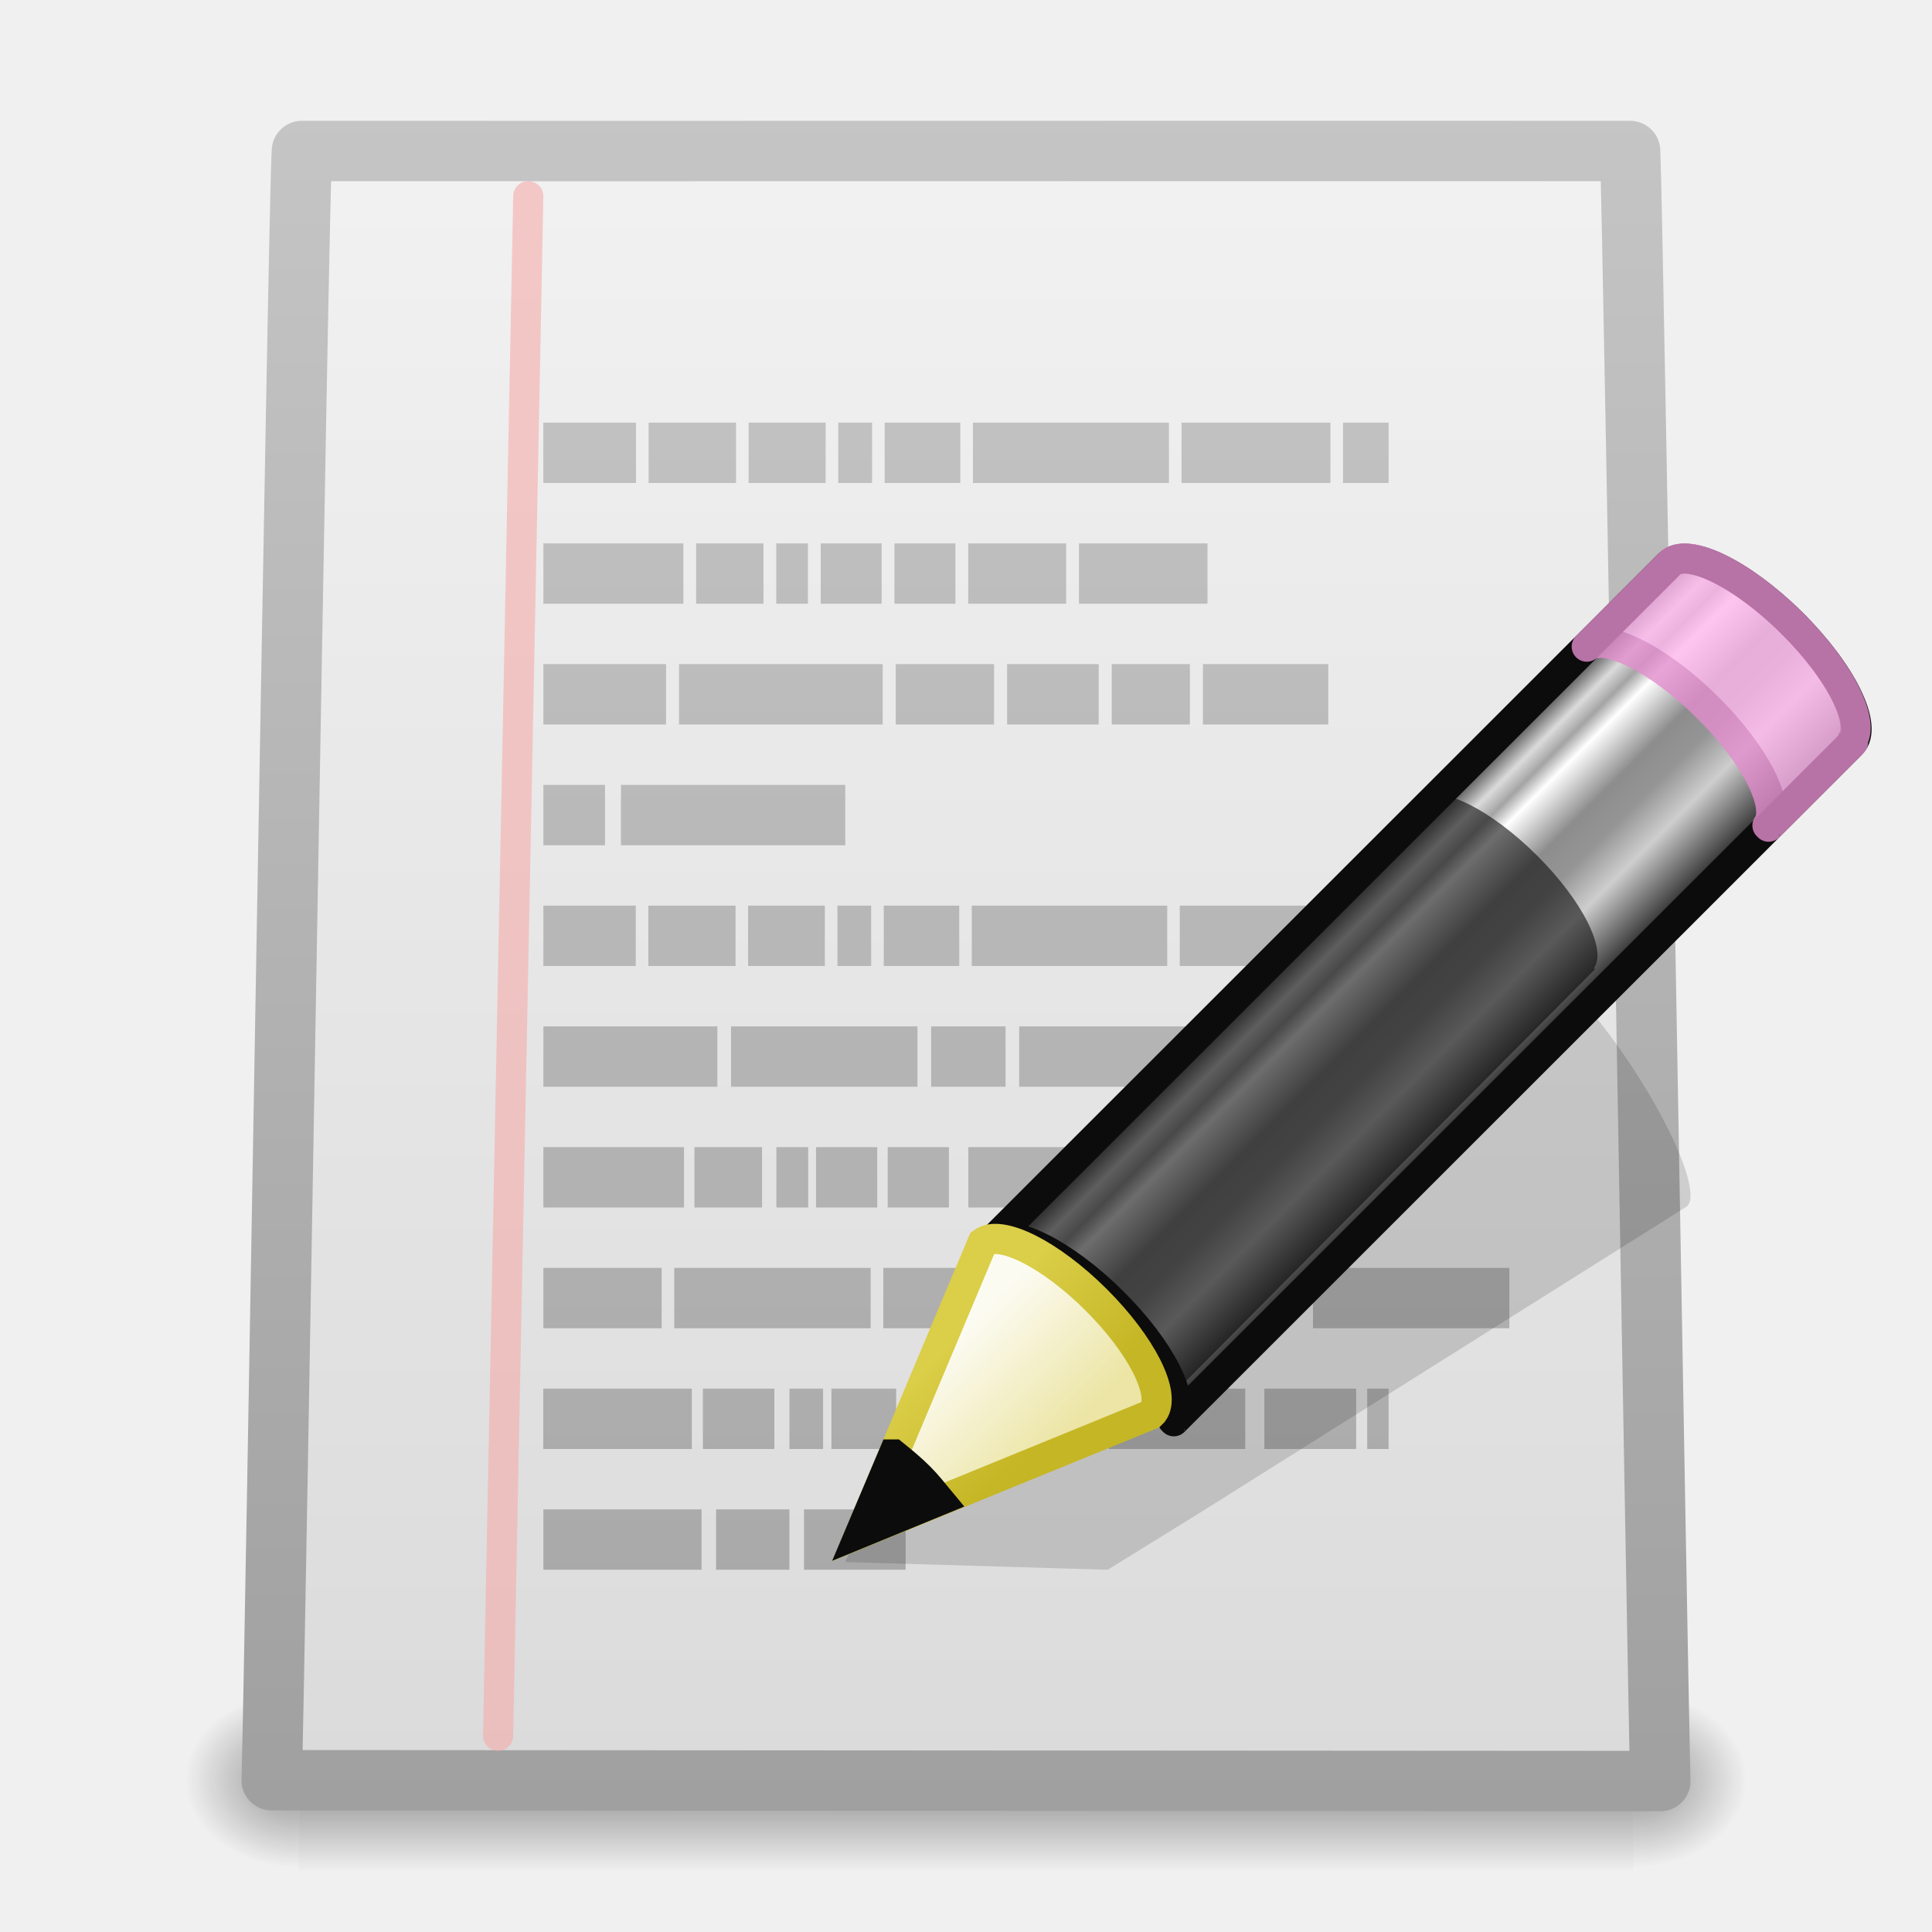
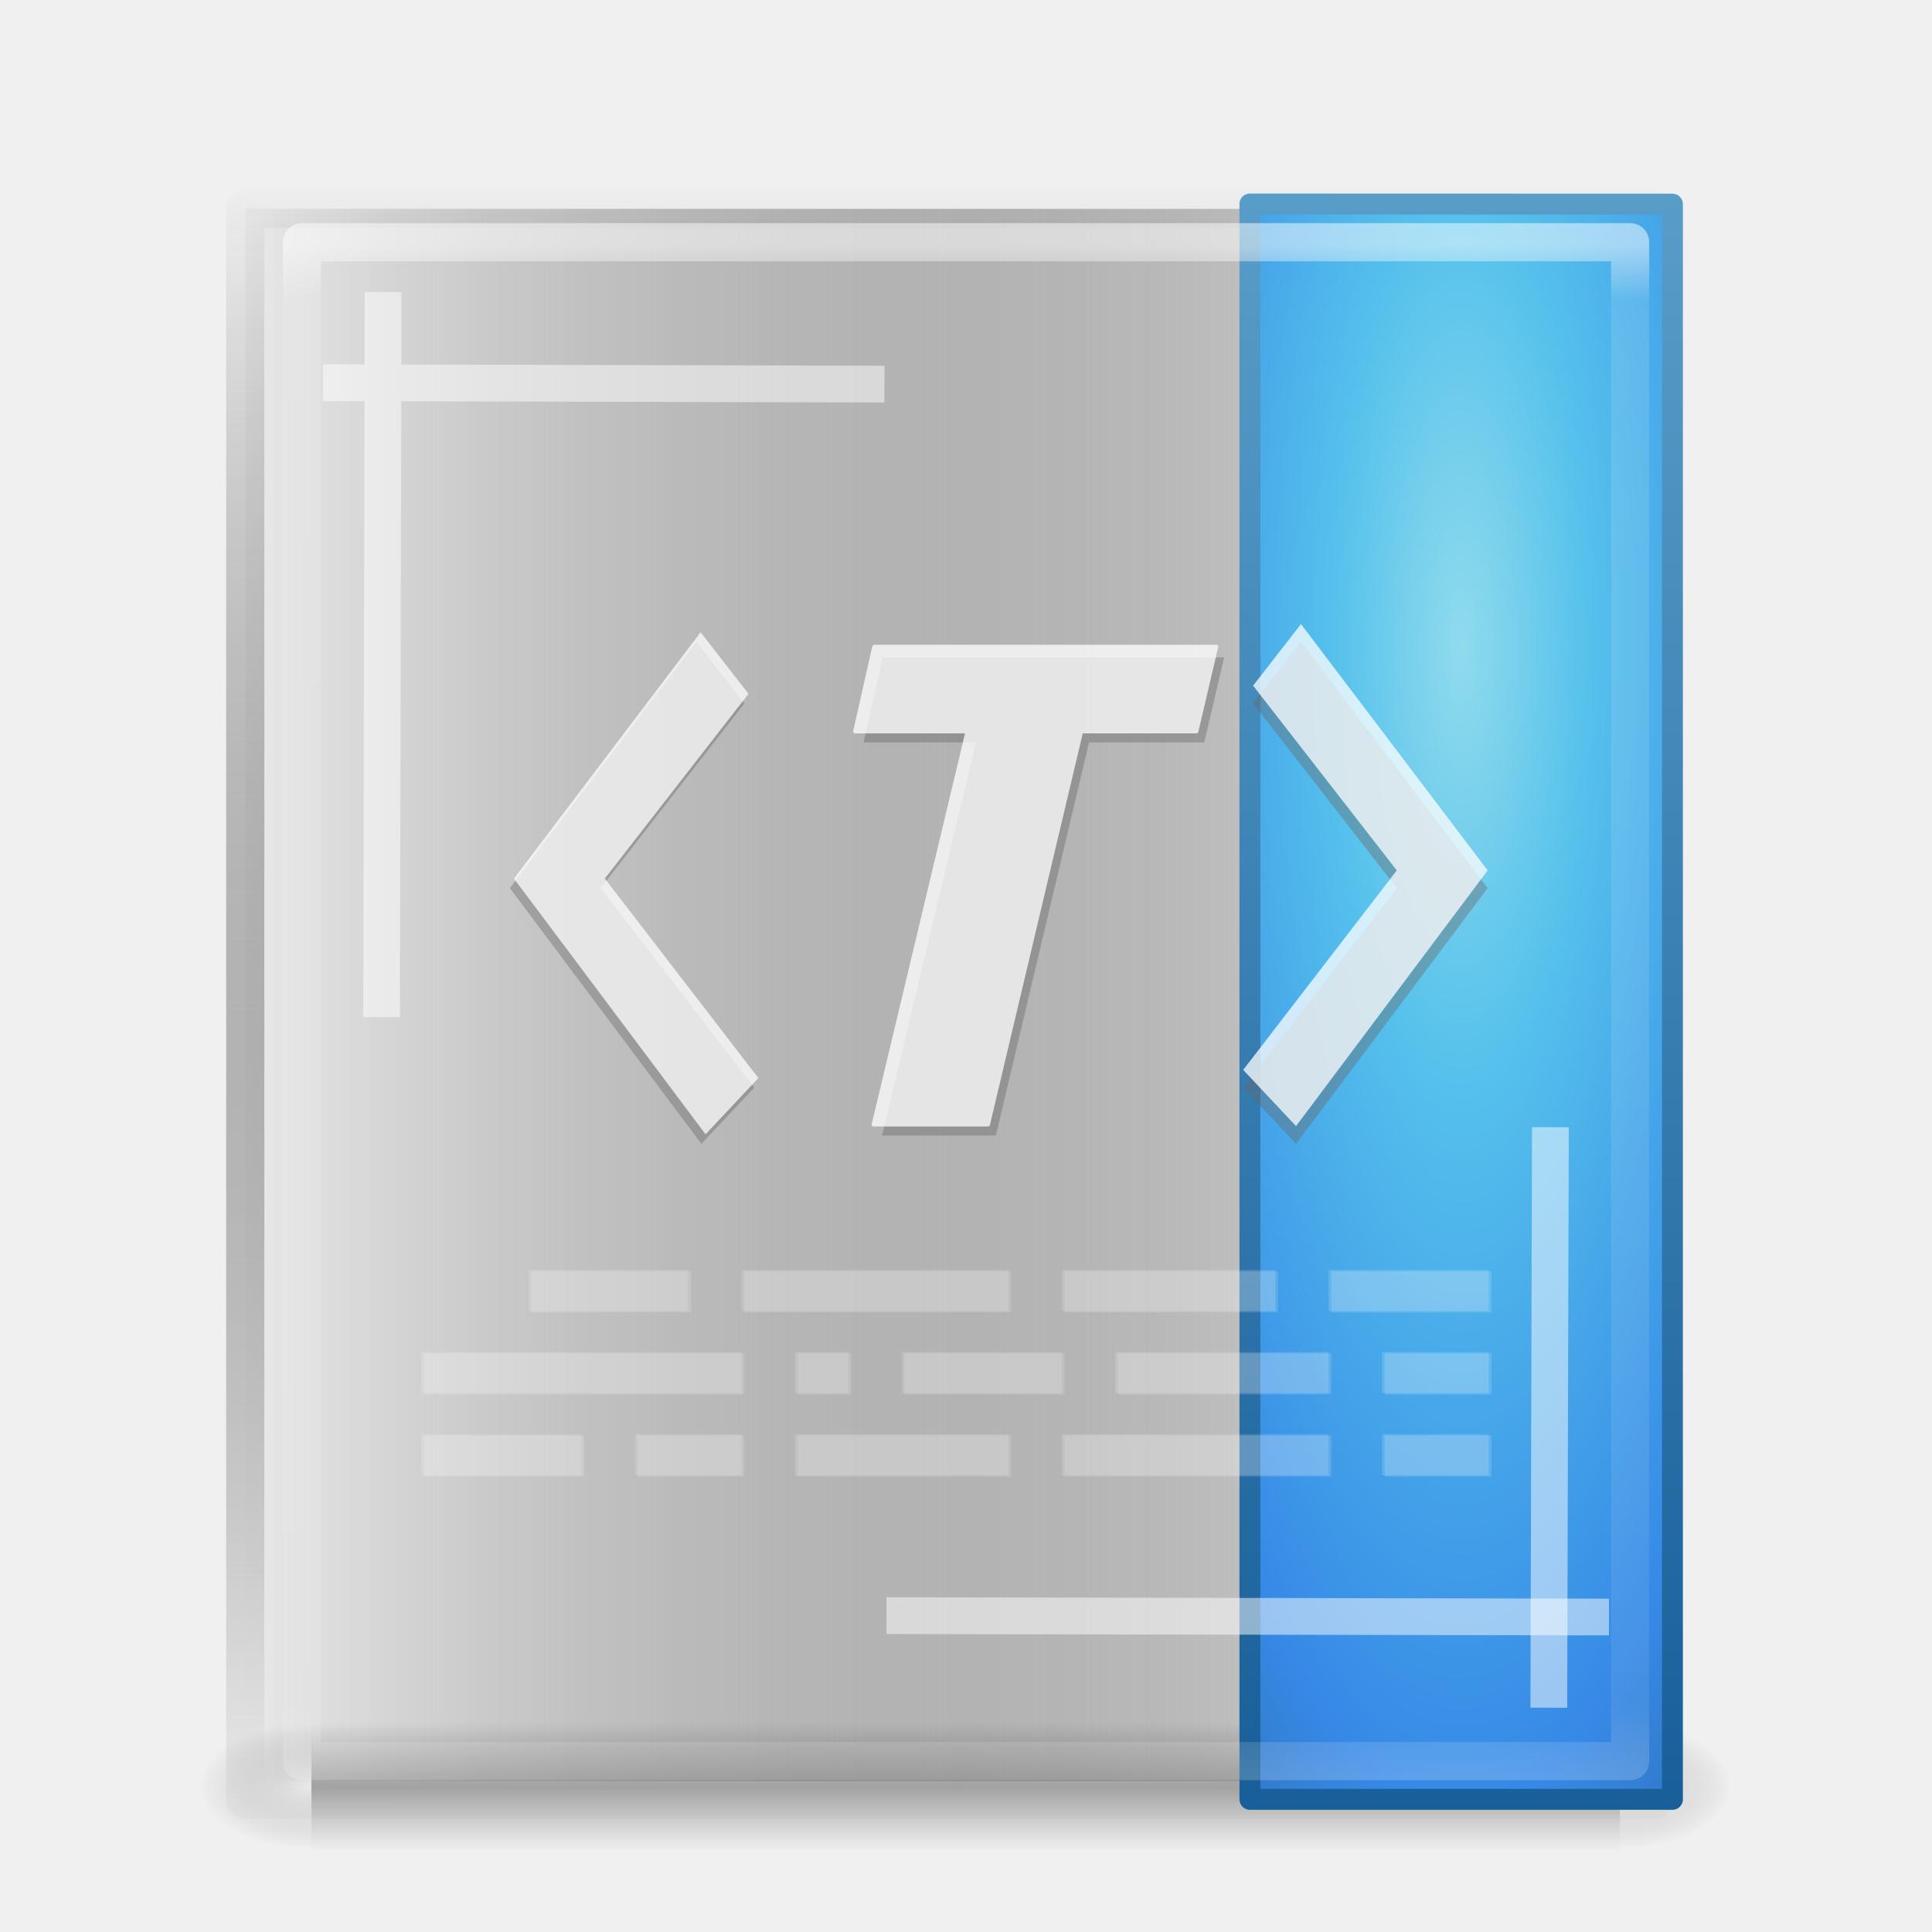
- <svg xmlns="http://www.w3.org/2000/svg" xmlns:xlink="http://www.w3.org/1999/xlink" version="1.1" width="32" height="32" id="svg2973">
-   <defs id="defs2975">
-     <linearGradient x1="9" y1="29.057" x2="9" y2="26.03" id="linearGradient5778" xlink:href="#linearGradient3290-678-5" gradientUnits="userSpaceOnUse" gradientTransform="matrix(0.421231,-0.4240955,0.5675487,0.5657917,-2.603548,11.12069)" />
-     <linearGradient id="linearGradient3290-678-5">
-       <stop id="stop2607-6" style="stop-color:#ece5a5;stop-opacity:1" offset="0" />
-       <stop id="stop2609-6" style="stop-color:#fcfbf2;stop-opacity:1" offset="1" />
+ <svg xmlns="http://www.w3.org/2000/svg" xmlns:ns1="http://www.openswatchbook.org/uri/2009/osb" xmlns:xlink="http://www.w3.org/1999/xlink" version="1.1" width="48" height="48" id="svg4247">
+   <defs id="defs4249">
+     <linearGradient id="linearGradient4071" ns1:paint="solid">
+       <stop style="stop-color:#ffffff;stop-opacity:1;" offset="0" id="stop4073" />
    </linearGradient>
-     <linearGradient x1="5.518" y1="37.372" x2="9.522" y2="41.392" id="linearGradient5780" xlink:href="#linearGradient3191-577-0" gradientUnits="userSpaceOnUse" gradientTransform="matrix(0.3699681,0.01599857,0.01594875,0.3702098,12.71894,8.721855)" />
-     <linearGradient id="linearGradient3191-577-0">
-       <stop id="stop2613-0" style="stop-color:#dbce48;stop-opacity:1" offset="0" />
-       <stop id="stop2615-4" style="stop-color:#c5b625;stop-opacity:1" offset="1" />
+     <linearGradient id="linearGradient3910">
+       <stop style="stop-color:#ffffff;stop-opacity:1;" offset="0" id="stop3912" />
+       <stop style="stop-color:#ffffff;stop-opacity:0;" offset="1" id="stop3914" />
    </linearGradient>
-     <linearGradient x1="23.576" y1="25.357" x2="23.576" y2="31.211" id="linearGradient5803" xlink:href="#linearGradient3155-40-5" gradientUnits="userSpaceOnUse" gradientTransform="matrix(0.4601908,-0.4600205,0.514829,0.50958,-1.756781,12.77313)" spreadMethod="pad" />
-     <linearGradient id="linearGradient3155-40-5">
-       <stop id="stop2541-0" style="stop-color:#181818;stop-opacity:1" offset="0" />
-       <stop id="stop2543-6" style="stop-color:#dbdbdb;stop-opacity:1" offset="0.135" />
-       <stop id="stop2545-4" style="stop-color:#a4a4a4;stop-opacity:1" offset="0.202" />
-       <stop id="stop2547-6" style="stop-color:#ffffff;stop-opacity:1" offset="0.27" />
-       <stop id="stop2549-2" style="stop-color:#8d8d8d;stop-opacity:1" offset="0.447" />
-       <stop id="stop2551-5" style="stop-color:#959595;stop-opacity:1" offset="0.571" />
-       <stop id="stop2553-8" style="stop-color:#cecece;stop-opacity:1" offset="0.72" />
-       <stop id="stop2555-6" style="stop-color:#181818;stop-opacity:1" offset="1" />
+     <radialGradient cx="21.172" cy="25.536" r="16" fx="21.172" fy="25.536" id="radialGradient3338" xlink:href="#linearGradient3827" gradientUnits="userSpaceOnUse" gradientTransform="matrix(1.156355,1.7750479e-8,-2.3661307e-8,1.541416,-2.982532,-12.70177)" />
+     <linearGradient id="linearGradient3827">
+       <stop id="stop3829" style="stop-color:#ffffff;stop-opacity:1" offset="0" />
+       <stop id="stop3835" style="stop-color:#ffffff;stop-opacity:1" offset="0.823" />
+       <stop id="stop3831" style="stop-color:#ffffff;stop-opacity:0" offset="1" />
    </linearGradient>
-     <linearGradient x1="21.862" y1="38.581" x2="21.862" y2="19.562" id="linearGradient5807" xlink:href="#linearGradient4338-2" gradientUnits="userSpaceOnUse" gradientTransform="matrix(0.6862963,0,0,1.440776,1.150427,-25.86308)" />
-     <linearGradient id="linearGradient4338-2">
-       <stop id="stop4340-6" style="stop-color:#8e8e8e;stop-opacity:1" offset="0" />
-       <stop id="stop4342-7" style="stop-color:#b5b5b5;stop-opacity:1" offset="1" />
+     <linearGradient x1="24" y1="5.564" x2="24" y2="43" id="linearGradient3988" xlink:href="#linearGradient3977" gradientUnits="userSpaceOnUse" gradientTransform="matrix(0.8918919,0,0,1.135135,2.5946,-4.743232)" />
+     <linearGradient id="linearGradient3977">
+       <stop id="stop3979" style="stop-color:#ffffff;stop-opacity:1" offset="0" />
+       <stop id="stop3981" style="stop-color:#ffffff;stop-opacity:0.235" offset="0.036" />
+       <stop id="stop3983" style="stop-color:#ffffff;stop-opacity:0.157" offset="0.951" />
+       <stop id="stop3985" style="stop-color:#ffffff;stop-opacity:0.392" offset="1" />
    </linearGradient>
-     <linearGradient x1="-60.97" y1="13.668" x2="-60.908" y2="114.535" id="linearGradient5811" xlink:href="#linearGradient3600-6" gradientUnits="userSpaceOnUse" gradientTransform="matrix(0.295963,1.7893475e-4,-1.8019585e-4,0.2938917,30.98855,-4.407355)" />
-     <linearGradient id="linearGradient3600-6">
-       <stop id="stop3602-9" style="stop-color:#f4f4f4;stop-opacity:1" offset="0" />
-       <stop id="stop3604-4" style="stop-color:#dbdbdb;stop-opacity:1" offset="1" />
+     <radialGradient cx="15.951" cy="8.6" r="18" fx="15.951" fy="8.6" id="radialGradient3350-4" xlink:href="#linearGradient2867-449-88-871-390-598-476-591-434-148-57-177-7" gradientUnits="userSpaceOnUse" gradientTransform="matrix(-1.8296896e-8,2.520454,-2.244722,-1.6295259e-8,43.30749,-27.46121)" />
+     <linearGradient id="linearGradient2867-449-88-871-390-598-476-591-434-148-57-177-7">
+       <stop id="stop3750-6" style="stop-color:#90dbec;stop-opacity:1" offset="0" />
+       <stop id="stop3752-3" style="stop-color:#55c1ec;stop-opacity:1" offset="0.262" />
+       <stop id="stop3754-1" style="stop-color:#3689e6;stop-opacity:1" offset="0.705" />
+       <stop id="stop3756-7" style="stop-color:#2b63a0;stop-opacity:1" offset="1" />
    </linearGradient>
-     <linearGradient x1="11.536" y1="44.952" x2="11.536" y2="-1.004" id="linearGradient5813" xlink:href="#linearGradient3104-2" gradientUnits="userSpaceOnUse" gradientTransform="matrix(0.6571572,0,0,0.6585116,0.2284785,0.2275912)" />
-     <linearGradient id="linearGradient3104-2">
-       <stop id="stop3106-6" style="stop-color:#a0a0a0;stop-opacity:1" offset="0" />
-       <stop id="stop3108-4" style="stop-color:#c8c8c8;stop-opacity:1" offset="1" />
+     <linearGradient x1="-51.786" y1="53.624" x2="-51.786" y2="2.906" id="linearGradient3352-5" xlink:href="#linearGradient3707-319-631-407-324-9" gradientUnits="userSpaceOnUse" gradientTransform="matrix(0.8074968,0,0,0.8948322,59.41023,-2.983317)" />
+     <linearGradient id="linearGradient3707-319-631-407-324-9">
+       <stop id="stop3760-6" style="stop-color:#185f9a;stop-opacity:1" offset="0" />
+       <stop id="stop3762-2" style="stop-color:#599ec9;stop-opacity:1" offset="1" />
    </linearGradient>
-     <radialGradient cx="605.714" cy="486.648" r="117.143" fx="605.714" fy="486.648" id="radialGradient5826" xlink:href="#linearGradient5060-8" gradientUnits="userSpaceOnUse" gradientTransform="matrix(0.01566316,0,0,0.01235294,17.61043,23.47103)" />
-     <linearGradient id="linearGradient5060-8">
-       <stop id="stop5062-8" style="stop-color:#000000;stop-opacity:1" offset="0" />
-       <stop id="stop5064-8" style="stop-color:#000000;stop-opacity:0" offset="1" />
+     <radialGradient cx="605.714" cy="486.648" r="117.143" fx="605.714" fy="486.648" id="radialGradient3327" xlink:href="#linearGradient5060" gradientUnits="userSpaceOnUse" gradientTransform="matrix(0.02303995,0,0,0.01470022,26.36088,37.04018)" />
+     <linearGradient id="linearGradient5060">
+       <stop id="stop5062" style="stop-color:#ececec;stop-opacity:1;" offset="0" />
+       <stop id="stop5064" style="stop-color:#000000;stop-opacity:0" offset="1" />
    </linearGradient>
-     <radialGradient cx="605.714" cy="486.648" r="117.143" fx="605.714" fy="486.648" id="radialGradient5829" xlink:href="#linearGradient5060-8" gradientUnits="userSpaceOnUse" gradientTransform="matrix(-0.01566316,0,0,0.01235294,14.38957,23.47103)" />
-     <linearGradient id="linearGradient5048-2">
-       <stop id="stop5050-8" style="stop-color:#000000;stop-opacity:0" offset="0" />
-       <stop id="stop5056-8" style="stop-color:#000000;stop-opacity:1" offset="0.5" />
-       <stop id="stop5052-9" style="stop-color:#000000;stop-opacity:0" offset="1" />
+     <radialGradient cx="605.714" cy="486.648" r="117.143" fx="605.714" fy="486.648" id="radialGradient3330" xlink:href="#linearGradient5060" gradientUnits="userSpaceOnUse" gradientTransform="matrix(-0.02303994,0,0,0.01470022,21.62311,37.04018)" />
+     <linearGradient id="linearGradient5048">
+       <stop id="stop5050" style="stop-color:#000000;stop-opacity:0" offset="0" />
+       <stop id="stop5056" style="stop-color:#000000;stop-opacity:1" offset="0.5" />
+       <stop id="stop5052" style="stop-color:#000000;stop-opacity:0" offset="1" />
    </linearGradient>
-     <linearGradient x1="302.857" y1="366.648" x2="302.857" y2="609.505" id="linearGradient2971" xlink:href="#linearGradient5048-2" gradientUnits="userSpaceOnUse" gradientTransform="matrix(0.04576923,0,0,0.01235294,-0.5423081,23.47101)" />
+     <linearGradient x1="302.857" y1="366.648" x2="302.857" y2="609.505" id="linearGradient4245" xlink:href="#linearGradient5048" gradientUnits="userSpaceOnUse" gradientTransform="matrix(0.06732488,0,0,0.01470022,-0.3411391,37.04015)" />
+     <radialGradient xlink:href="#linearGradient3827" id="radialGradient3033" gradientUnits="userSpaceOnUse" gradientTransform="matrix(1.156355,1.5948246e-8,-2.3661307e-8,1.384913,-2.982532,-6.741692)" cx="21.172" cy="25.536" fx="21.172" fy="25.536" r="16" />
+     <linearGradient xlink:href="#linearGradient3977" id="linearGradient3036" gradientUnits="userSpaceOnUse" gradientTransform="matrix(0.8918919,0,0,1.019883,2.5946,0.408807)" x1="24" y1="5.564" x2="24" y2="43" />
+     <radialGradient xlink:href="#linearGradient2867-449-88-871-390-598-476-591-434-148-57-177-7" id="radialGradient3039" gradientUnits="userSpaceOnUse" gradientTransform="matrix(0,2.270406,-0.6732113,-1.4678646e-8,42.09324,-20.11869)" cx="15.951" cy="8.6" fx="15.951" fy="8.6" r="18" />
+     <linearGradient xlink:href="#linearGradient3707-319-631-407-324-9" id="linearGradient3041" gradientUnits="userSpaceOnUse" gradientTransform="matrix(0.2421752,0,0,0.8060581,46.92259,1.930812)" x1="-51.786" y1="53.624" x2="-51.786" y2="2.906" />
+     <radialGradient xlink:href="#linearGradient5060" id="radialGradient3044" gradientUnits="userSpaceOnUse" gradientTransform="matrix(0.02303995,0,0,0.01320768,26.36088,37.94988)" cx="605.714" cy="486.648" fx="605.714" fy="486.648" r="117.143" />
+     <radialGradient xlink:href="#linearGradient5060" id="radialGradient3047" gradientUnits="userSpaceOnUse" gradientTransform="matrix(-0.02303994,0,0,0.01320768,21.62311,37.94988)" cx="605.714" cy="486.648" fx="605.714" fy="486.648" r="117.143" />
+     <linearGradient xlink:href="#linearGradient5048" id="linearGradient3050" gradientUnits="userSpaceOnUse" gradientTransform="matrix(0.06732488,0,0,0.01320768,-0.3411391,37.94985)" x1="302.857" y1="366.648" x2="302.857" y2="609.505" />
+     <radialGradient xlink:href="#linearGradient2867-449-88-871-390-598-476-591-434-148-57-177-7-2" id="radialGradient3039-3" gradientUnits="userSpaceOnUse" gradientTransform="matrix(-1.8296896e-8,2.520454,-2.244722,-1.6295259e-8,43.30749,-27.46121)" cx="15.951" cy="8.6" fx="15.951" fy="8.6" r="18" />
+     <linearGradient id="linearGradient2867-449-88-871-390-598-476-591-434-148-57-177-7-2">
+       <stop id="stop3750-6-5" style="stop-color:#90dbec;stop-opacity:1" offset="0" />
+       <stop id="stop3752-3-6" style="stop-color:#55c1ec;stop-opacity:1" offset="0.262" />
+       <stop id="stop3754-1-6" style="stop-color:#3689e6;stop-opacity:1" offset="0.705" />
+       <stop id="stop3756-7-6" style="stop-color:#2b63a0;stop-opacity:1" offset="1" />
+     </linearGradient>
+     <linearGradient xlink:href="#linearGradient3707-319-631-407-324-9-6" id="linearGradient3041-7" gradientUnits="userSpaceOnUse" gradientTransform="matrix(0.8074968,0,0,0.8948322,59.41023,-2.983317)" x1="-51.786" y1="53.624" x2="-51.786" y2="2.906" />
+     <linearGradient id="linearGradient3707-319-631-407-324-9-6">
+       <stop id="stop3760-6-1" style="stop-color:#185f9a;stop-opacity:1" offset="0" />
+       <stop id="stop3762-2-3" style="stop-color:#599ec9;stop-opacity:1" offset="1" />
+     </linearGradient>
+     <linearGradient y2="2.906" x2="-51.786" y1="53.624" x1="-51.786" gradientTransform="matrix(0.8074968,0,0,0.8039785,59.00345,2.058562)" gradientUnits="userSpaceOnUse" id="linearGradient3091" xlink:href="#linearGradient5060" />
+     <linearGradient xlink:href="#linearGradient5060" id="linearGradient3892" x1="-37.322" y1="22.373" x2="-1.322" y2="22.373" gradientUnits="userSpaceOnUse" gradientTransform="matrix(1,0,0,0.8984685,42.91525,4.85319)" />
+     <linearGradient xlink:href="#linearGradient3910" id="linearGradient3916" x1="20.069" y1="17.703" x2="29.144" y2="17.703" gradientUnits="userSpaceOnUse" gradientTransform="translate(3.829086,0)" />
+     <linearGradient xlink:href="#linearGradient3894-4" id="linearGradient3900-6" x1="10.931" y1="17.786" x2="23.657" y2="17.786" gradientUnits="userSpaceOnUse" gradientTransform="translate(6.346813,-0.06386584)" />
+     <linearGradient id="linearGradient3894-4">
+       <stop style="stop-color:#bbbbbb;stop-opacity:1;" offset="0" id="stop3896-5" />
+       <stop style="stop-color:#bbbbbb;stop-opacity:0;" offset="1" id="stop3898-2" />
+     </linearGradient>
+     <linearGradient xlink:href="#linearGradient3894-4" id="linearGradient3949" x1="10.931" y1="17.786" x2="23.657" y2="17.786" gradientUnits="userSpaceOnUse" gradientTransform="translate(6.346813,-0.06386584)" />
+     <radialGradient xlink:href="#linearGradient5060" id="radialGradient3988" cx="23.641" cy="17.722" fx="23.641" fy="17.722" r="6.363" gradientTransform="matrix(1,0,0,1.408554,0,-7.240353)" gradientUnits="userSpaceOnUse" />
+     <radialGradient xlink:href="#linearGradient5060" id="radialGradient4000" gradientUnits="userSpaceOnUse" gradientTransform="matrix(1,0,0,1.408554,0,-7.240353)" cx="23.641" cy="17.722" fx="23.641" fy="17.722" r="6.363" />
+     <radialGradient xlink:href="#linearGradient5060" id="radialGradient4008" gradientUnits="userSpaceOnUse" gradientTransform="matrix(0.8223866,0,0,1.158376,2.724635,7.464733)" cx="23.641" cy="17.722" fx="23.641" fy="17.722" r="6.363" />
+     <filter id="filter3981" style="color-interpolation-filters:sRGB;">
+       <feFlood id="feFlood3983" flood-opacity="0.5" flood-color="rgb(0,0,0)" result="flood" />
+       <feComposite id="feComposite3985" in2="SourceGraphic" in="flood" operator="in" result="composite1" />
+       <feGaussianBlur id="feGaussianBlur3987" in="composite" stdDeviation="1" result="blur" />
+       <feOffset id="feOffset3989" dx="0.4" dy="0.4" result="offset" />
+       <feComposite id="feComposite3991" in2="offset" in="SourceGraphic" operator="over" result="composite2" />
+     </filter>
  </defs>
-   <g id="layer1">
-     <rect width="22.1" height="3" x="4.95" y="28" id="rect3706" style="opacity:0.402;fill:url(#linearGradient2971);fill-opacity:1;fill-rule:nonzero;stroke:none;stroke-width:1.046;marker:none;visibility:visible;display:inline;overflow:visible" />
-     <path d="m 4.95,28 c 0,0 0,3 0,3 -0.807,0.006 -1.95,-0.672 -1.95,-1.5 0,-0.828 0.9,-1.5 1.95,-1.5 z" id="path3708" style="opacity:0.402;fill:url(#radialGradient5829);fill-opacity:1;fill-rule:nonzero;stroke:none;stroke-width:1.046;marker:none;visibility:visible;display:inline;overflow:visible" />
-     <path d="m 27.05,28 c 0,0 0,3 0,3 0.807,0.006 1.95,-0.672 1.95,-1.5 0,-0.828 -0.9,-1.5 -1.95,-1.5 z" id="path3710" style="opacity:0.402;fill:url(#radialGradient5826);fill-opacity:1;fill-rule:nonzero;stroke:none;stroke-width:1.046;marker:none;visibility:visible;display:inline;overflow:visible" />
-     <path d="M 5,2.501 C 10.6,2.504 21.4,2.498 27,2.501 27.049,3.558 27.451,27.655 27.5,29.5 19.833,29.495 12.167,29.491 4.5,29.486 4.56,27.414 4.94,3.431 5,2.501 z" id="path2855" style="fill:url(#linearGradient5811);fill-opacity:1;stroke:url(#linearGradient5813);stroke-width:1;stroke-linecap:round;stroke-linejoin:round;stroke-miterlimit:4;stroke-opacity:1;stroke-dasharray:none;display:inline" />
-     <path d="M 8.75,3.25 8.25,28.75" id="path5685" style="opacity:0.591;fill:#80b3ff;fill-rule:evenodd;stroke:#f6abab;stroke-width:0.5;stroke-linecap:round;stroke-linejoin:round;stroke-miterlimit:4;stroke-opacity:1;stroke-dasharray:none;display:inline" />
-     <path d="m 11.861,25 1.214,0 0,1 -1.214,0 0,-1 z M 13.317,25 15,25 l 0,1 -1.683,0 0,-1 z m -4.317,0 2.62,0 0,1 -2.62,0 0,-1 z m 7.409,-4 1.463,0 0,1 -1.463,0 0,-1 z m 5.338,0 L 25,21 l 0,1 -3.253,0 0,-1 z m -7.117,0 1.571,0 0,1 -1.571,0 0,-1 z m -3.462,0 3.253,0 0,1 -3.253,0 0,-1 z m -2.168,0 1.959,0 0,1 -1.959,0 0,-1 z M 22.645,23 23,23 l 0,1 -0.355,0 0,-1 z m -1.703,0 1.52,0 0,1 -1.52,0 0,-1 z m -2.577,0 2.26,0 0,1 -2.26,0 0,-1 z m -1.927,0 1.722,0 0,1 -1.722,0 0,-1 z m -1.412,0 1.072,0 0,1 -1.072,0 0,-1 z m -1.255,0 1.072,0 0,1 -1.072,0 0,-1 z m -0.695,0 0.557,0 0,1 -0.557,0 0,-1 z m -1.434,0 1.184,0 0,1 -1.184,0 0,-1 z m -2.644,0 2.461,0 0,1 -2.461,0 0,-1 z M 10.285,13 14,13 l 0,1 -3.715,0 0,-1 z m -1.285,0 1.021,0 0,1 -1.021,0 0,-1 z m 7.681,-2 1.517,0 0,1 -1.517,0 0,-1 z m 3.242,0 L 22,11 l 0,1 -2.076,0 0,-1 z m -1.509,0 1.294,0 0,1 -1.294,0 0,-1 z m -3.578,0 1.629,0 0,1 -1.629,0 0,-1 z m -3.589,0 3.373,0 0,1 -3.373,0 0,-1 z m -2.247,0 2.032,0 0,1 -2.032,0 0,-1 z M 17.871,9 20,9 20,10 l -2.129,0 0,-1 z m -1.834,0 1.622,0 0,1 -1.622,0 0,-1 z m -1.222,0 1.01,0 0,1 -1.01,0 0,-1 z m -1.222,0 1.01,0 0,1 -1.01,0 0,-1 z m -0.736,0 0.525,0 0,1 -0.525,0 0,-1 z m -1.327,0 1.116,0 0,1 -1.116,0 0,-1 z m -2.53,0 2.319,0 0,1 -2.319,0 0,-1 z m 13.245,-2 0.755,0 0,1 -0.755,0 0,-1 z m -2.675,0 2.466,0 0,1 -2.466,0 0,-1 z m -3.455,0 3.246,0 0,1 -3.246,0 0,-1 z m -1.462,0 1.253,0 0,1 -1.253,0 0,-1 z m -0.769,0 0.56,0 0,1 -0.56,0 0,-1 z m -1.484,0 1.275,0 0,1 -1.275,0 0,-1 z m -1.657,0 1.448,0 0,1 -1.448,0 0,-1 z m -1.744,0 1.535,0 0,1 -1.535,0 0,-1 z M 16.881,17 l 2.905,0 0,1 -2.905,0 0,-1 z m -1.459,0 1.233,0 0,1 -1.233,0 0,-1 z m -3.314,0 3.088,0 0,1 -3.088,0 0,-1 z m -3.108,0 2.882,0 0,1 -2.882,0 0,-1 z m 7.039,2 1.629,0 0,1 -1.629,0 0,-1 z m -1.336,0 1.014,0 0,1 -1.014,0 0,-1 z m -1.187,0 1.014,0 0,1 -1.014,0 0,-1 z m -0.657,0 0.527,0 0,1 -0.527,0 0,-1 z m -1.357,0 1.12,0 0,1 -1.12,0 0,-1 z m -2.502,0 2.329,0 0,1 -2.329,0 0,-1 z M 19.541,15 22,15 l 0,1 -2.459,0 0,-1 z m -3.445,0 3.237,0 0,1 -3.237,0 0,-1 z m -1.458,0 1.25,0 0,1 -1.25,0 0,-1 z m -0.767,0 0.558,0 0,1 -0.558,0 0,-1 z m -1.48,0 1.271,0 0,1 -1.271,0 0,-1 z m -1.652,0 1.444,0 0,1 -1.444,0 0,-1 z m -1.739,0 1.53,0 0,1 -1.53,0 0,-1 z" id="path3406" style="opacity:0.7;fill:url(#linearGradient5807);fill-opacity:1;stroke:none;display:inline" />
-     <path d="m 25.606,16.046 c -0.118,-0.068 -0.21,-0.05 -0.27,-0.013 l -8.053,5.021 -1.482,0.927 -0.046,0.019 L 14,25.872 18.349,26 l 0.036,-0.024 1.492,-0.922 8.051,-5.064 c 0.242,-0.152 -0.141,-1.157 -0.858,-2.26 -0.538,-0.827 -1.109,-1.48 -1.464,-1.684 z" id="path2422" style="opacity:0.15;fill:#0c0c0c;fill-opacity:1;fill-rule:evenodd;stroke:none" />
-     <path d="m 16.43,20.558 c 0.313,-0.233 1.19,0.204 1.995,1.002 0.804,0.796 1.228,1.647 0.998,1.961 -8.69e-4,0.001 0.02,0.017 0.019,0.019 L 30.664,12.322 C 30.948,12.038 30.506,11.138 29.674,10.315 28.843,9.492 27.936,9.056 27.651,9.341 L 16.43,20.558 z" id="rect2383" style="fill:url(#linearGradient5803);fill-opacity:1;stroke:#0c0c0c;stroke-width:0.5;stroke-linecap:butt;stroke-linejoin:round;stroke-miterlimit:4;stroke-opacity:1;stroke-dasharray:none;stroke-dashoffset:0" />
-     <path d="m 26.282,10.71 c 0.313,-0.233 1.19,0.204 1.995,1.002 0.804,0.796 1.228,1.647 0.998,1.961 -8.41e-4,0.001 0.02,0.017 0.019,0.019 l 1.369,-1.369 0.028,-0.028 c 9.12e-4,-0.001 -0.02,-0.017 -0.019,-0.019 0.229,-0.314 -0.194,-1.165 -0.998,-1.961 C 28.868,9.517 27.992,9.079 27.679,9.313 l -0.028,0.028 -1.369,1.369 z" id="rect3175" style="opacity:0.8;fill:#ffb6ed;fill-opacity:1;stroke:#e28ccd;stroke-width:0.5;stroke-linecap:butt;stroke-linejoin:round;stroke-miterlimit:4;stroke-opacity:1;stroke-dasharray:none;stroke-dashoffset:0" />
-     <path d="m 16.276,20.578 c 0.294,-0.221 1.12,0.194 1.88,0.951 0.757,0.755 1.156,1.563 0.94,1.861 -8.18e-4,0.001 0.019,0.017 0.018,0.018 l 7.279,-7.329 0.026,-0.027 c 8.58e-4,-0.001 -0.019,-0.017 -0.018,-0.018 0.216,-0.298 -0.183,-1.106 -0.94,-1.861 -0.759,-0.757 -1.585,-1.172 -1.88,-0.951 l -0.026,0.026 -7.279,7.329 z" id="path3208" style="opacity:0.6;fill:#0c0c0c;fill-opacity:1;stroke:none" />
-     <path d="m 14.25,25.395 4.809,-1.965 0.041,-0.041 C 19.316,23.091 18.912,22.283 18.155,21.528 17.395,20.771 16.57,20.359 16.276,20.58 l -2.026,4.815 z" id="path3270" style="fill:url(#linearGradient5778);fill-opacity:1;fill-rule:evenodd;stroke:url(#linearGradient5780);stroke-width:0.5;stroke-linecap:butt;stroke-linejoin:miter;stroke-miterlimit:4;stroke-opacity:1;stroke-dasharray:none" />
-     <path d="M 14.799,24.091 14.25,25.39 15.562,24.851 c -0.105,-0.126 -0.202,-0.254 -0.328,-0.38 -0.145,-0.145 -0.288,-0.262 -0.434,-0.38 z" id="path3281" style="fill:#0c0c0c;fill-opacity:1;fill-rule:evenodd;stroke:#0c0c0c;stroke-width:0.5;stroke-linecap:butt;stroke-linejoin:miter;stroke-miterlimit:4;stroke-opacity:1;stroke-dasharray:none" />
+   <rect style="opacity:0.381;fill:#333333;fill-opacity:0.318;stroke:none" id="rect3883" width="40.678" height="50.441" x="-54.508" y="2.847" rx="6.055" ry="6.055" />
+   <path style="color:#000000;fill:url(#linearGradient3892);fill-opacity:1;fill-rule:nonzero;stroke:url(#linearGradient3091);stroke-width:0.948;stroke-linecap:butt;stroke-linejoin:round;stroke-miterlimit:4;stroke-opacity:1;stroke-dasharray:none;stroke-dashoffset:0;marker:none;visibility:visible;display:inline;overflow:visible;enable-background:accumulate" id="path4160-2" d="m 6.093,5.188 c 8.02,0 35,0.003 35,0.003 l 4.2e-5,39.53 c 0,0 -23.333,0 -35,0 0,-13.178 0,-26.355 0,-39.533 z" />
+   <rect style="opacity:0.3;fill:url(#linearGradient3050);fill-opacity:1;fill-rule:nonzero;stroke:none;stroke-width:1;marker:none;visibility:visible;display:inline;overflow:visible" id="rect2879" y="42.792" x="7.738" height="3.208" width="32.508" />
+   <path style="opacity:0.3;fill:url(#radialGradient3047);fill-opacity:1;fill-rule:nonzero;stroke:none;stroke-width:1;marker:none;visibility:visible;display:inline;overflow:visible" id="path2881" d="m 7.738,42.793 c 0,0 0,3.207 0,3.207 -1.187,0.006 -2.868,-0.719 -2.868,-1.604 0,-0.885 1.324,-1.603 2.868,-1.603 z" />
+   <path style="opacity:0.3;fill:url(#radialGradient3044);fill-opacity:1;fill-rule:nonzero;stroke:none;stroke-width:1;marker:none;visibility:visible;display:inline;overflow:visible" id="path2883" d="m 40.246,42.793 c 0,0 0,3.207 0,3.207 1.187,0.006 2.868,-0.719 2.868,-1.604 0,-0.885 -1.324,-1.603 -2.868,-1.603 z" />
+   <path style="color:#000000;fill:url(#radialGradient3039);fill-opacity:1;fill-rule:nonzero;stroke:url(#linearGradient3041);stroke-width:0.52;stroke-linecap:butt;stroke-linejoin:round;stroke-miterlimit:4;stroke-opacity:1;stroke-dasharray:none;stroke-dashoffset:0;marker:none;visibility:visible;display:inline;overflow:visible;enable-background:accumulate" id="path4160" d="m 31.054,5.069 c 2.405,0 10.497,0.003 10.497,0.003 l 1.3e-5,39.632 c 0,0 -6.998,0 -10.497,0 0,-13.212 0,-26.423 0,-39.635 z" />
+   <path style="opacity:0.5;fill:none;stroke:url(#linearGradient3036);stroke-width:0.948;stroke-linecap:round;stroke-linejoin:round;stroke-miterlimit:4;stroke-opacity:1;stroke-dasharray:none;stroke-dashoffset:0" id="rect6741-1" d="m 40.5,43.754 -33,0 0,-37.736 33,0 z" />
+   <path style="opacity:0.5;fill:none;stroke:#ffffff;stroke-width:0.913;stroke-linecap:square;stroke-linejoin:round;stroke-miterlimit:4;stroke-opacity:1;stroke-dasharray:none" id="path3962" d="m 22.481,40.141 17.037,0.033" />
+   <path style="opacity:0.5;fill:none;stroke:#ffffff;stroke-width:0.913;stroke-linecap:square;stroke-linejoin:round;stroke-miterlimit:4;stroke-opacity:1;stroke-dasharray:none" id="path3960" d="m 38.481,41.971 0.037,-13.51" />
+   <path style="opacity:0.5;fill:none;stroke:#ffffff;stroke-width:0.913;stroke-linecap:square;stroke-linejoin:round;stroke-miterlimit:4;stroke-opacity:1;stroke-dasharray:none" id="path3554" d="m 21.518,9.542 -13.037,-0.033 m 1.037,-1.797 -0.037,17.104" />
+   <path style="opacity:0.7;fill:#ffffff;fill-opacity:1;stroke:none;display:inline" id="path3406" d="m -48.661,23.858 2.346,0 0,0.898 -2.346,0 0,-0.898 z m 2.665,0 2.213,0 0,0.898 -2.213,0 0,-0.898 z m 2.533,0 1.949,0 0,0.898 -1.949,0 0,-0.898 z m 2.268,0 0.856,0 0,0.898 -0.856,0 0,-0.898 z m 1.175,0 1.915,0 0,0.898 -1.915,0 0,-0.898 z m 2.235,0 4.962,0 0,0.898 -4.962,0 0,-0.898 z m 5.281,0 3.77,0 0,0.898 -3.77,0 0,-0.898 z m 4.089,0 1.154,0 0,0.898 -1.154,0 0,-0.898 z m -20.247,5.391 3.692,0 0,0.898 -3.692,0 0,-0.898 z m 3.966,0 1.776,0 0,0.898 -1.776,0 0,-0.898 z m 2.151,0 0.835,0 0,0.898 -0.835,0 0,-0.898 z m 1.042,0 1.608,0 0,0.898 -1.608,0 0,-0.898 z m 1.882,0 1.608,0 0,0.898 -1.608,0 0,-0.898 z m 2.117,0 2.583,0 0,0.898 -2.583,0 0,-0.898 z m 2.89,0 3.389,0 0,0.898 -3.389,0 0,-0.898 z m 3.865,0 2.28,0 0,0.898 -2.28,0 0,-0.898 z m 2.554,0 0.533,0 0,0.898 -0.533,0 0,-0.898 z m -20.467,-3.594 3.928,0 0,0.898 -3.928,0 0,-0.898 z m 4.236,0 4.209,0 0,0.898 -4.209,0 0,-0.898 z m 4.517,0 1.681,0 0,0.898 -1.681,0 0,-0.898 z m 1.989,0 3.959,0 0,0.898 -3.959,0 0,-0.898 z m 7.286,0 1.057,0 0,0.898 -1.057,0 0,-0.898 z m -3.019,0 2.711,0 0,0.898 -2.711,0 0,-0.898 z m 4.383,0 1,0 0,0.898 -1,0 0,-0.898 z m -19.392,1.797 4.285,0 0,0.898 -4.285,0 0,-0.898 z m 4.621,0 4.592,0 0,0.898 -4.592,0 0,-0.898 z m 4.927,0 1.834,0 0,0.898 -1.834,0 0,-0.898 z m 2.169,0 4.319,0 0,0.898 -4.319,0 0,-0.898 z m 7.948,0 1.153,0 0,0.898 -1.153,0 0,-0.898 z m -3.293,0 2.957,0 0,0.898 -2.957,0 0,-0.898 z m -16.373,7.188 3.692,0 0,0.898 -3.692,0 0,-0.898 z m 3.966,0 1.776,0 0,0.898 -1.776,0 0,-0.898 z m 2.151,0 0.835,0 0,0.898 -0.835,0 0,-0.898 z m 1.042,0 1.608,0 0,0.898 -1.608,0 0,-0.898 z m 1.882,0 1.608,0 0,0.898 -1.608,0 0,-0.898 z m 2.117,0 2.583,0 0,0.898 -2.583,0 0,-0.898 z m 2.89,0 3.389,0 0,0.898 -3.389,0 0,-0.898 z m 3.865,0 2.28,0 0,0.898 -2.28,0 0,-0.898 z m 2.554,0 0.533,0 0,0.898 -0.533,0 0,-0.898 z m -20.467,-1.797 3.062,0 0,0.898 -3.062,0 0,-0.898 z m 3.387,0 5.084,0 0,0.898 -5.084,0 0,-0.898 z m 5.409,0 2.455,0 0,0.898 -2.455,0 0,-0.898 z m 5.392,0 1.949,0 0,0.898 -1.949,0 0,-0.898 z m 2.275,0 3.129,0 0,0.898 -3.129,0 0,-0.898 z m -4.886,0 2.286,0 0,0.898 -2.286,0 0,-0.898 z m -11.576,3.592 3.869,0 0,0.898 -3.869,0 0,-0.898 z m 4.188,0 1.218,0 0,0.898 -1.218,0 0,-0.898 0,0 z m 1.538,0 2.781,0 0,0.898 -2.781,0 0,-0.898 z m 3.101,0 1.898,0 0,0.898 -1.898,0 0,-0.898 z m 2.217,0 1.898,0 0,0.898 -1.898,0 0,-0.898 z m 2.217,0 2.747,0 0,0.898 -2.747,0 0,-0.898 z m 3.067,0 0.573,0 0,0.898 -0.573,0 0,-0.898 z m 0.892,0 3.563,0 0,0.898 -3.563,0 0,-0.898 z m -17.22,1.797 3.796,0 0,0.898 -3.796,0 0,-0.898 z m 6.257,0 2.439,0 0,0.898 -2.439,0 0,-0.898 z m 2.789,0 2.235,0 0,0.898 -2.235,0 0,-0.898 z m 5.991,0 1.964,0 0,0.898 -1.964,0 0,-0.898 0,0 z m -1.126,0 0.776,0 0,0.898 -0.776,0 0,-0.898 z m -2.28,0 1.93,0 0,0.898 -1.93,0 0,-0.898 z m -7.484,0 1.76,0 0,0.898 -1.76,0 0,-0.898 0,0 z" />
+   <text xml:space="preserve" style="font-size:20.971px;font-style:normal;font-variant:normal;font-weight:normal;font-stretch:normal;line-height:125%;letter-spacing:0px;word-spacing:0px;fill:#9e9e9e;fill-opacity:1;stroke:none;font-family:UnDotum;-inkscape-font-specification:UnDotum" x="56.714" y="-0.246" id="text3064-0" transform="scale(1.131042,0.8841405)">
+     <tspan id="tspan3066-5" x="56.714" y="-0.246" style="font-style:oblique;font-variant:normal;font-weight:600;font-stretch:normal;fill:#9e9e9e;fill-opacity:1;stroke:none;font-family:URW Gothic L;-inkscape-font-specification:URW Gothic L Semi-Bold Oblique">T</tspan>
+   </text>
+   <path style="opacity:0.4;fill:#666666;fill-opacity:1;stroke:none" id="path2882-04" d="m 34.703,22.065 -3.57,-4.59 1.19,-1.53 4.637,6.12 -4.76,6.353 -1.313,-1.397 3.816,-4.956 z" />
+   <path style="opacity:0.75;fill:#ffffff;fill-opacity:1;stroke:none" id="path2882-04-0" d="m 34.703,21.625 -3.57,-4.59 1.19,-1.53 4.637,6.12 -4.76,6.353 -1.313,-1.397 3.816,-4.956 z" />
+   <path style="opacity:0.4;fill:#666666;fill-opacity:1;stroke:none" id="path2882" d="m 14.924,22.065 3.57,-4.59 -1.19,-1.53 -4.637,6.12 4.76,6.353 1.313,-1.397 -3.816,-4.956 z" />
+   <path style="opacity:0.75;fill:#ffffff;fill-opacity:1;stroke:none" id="path2882-3" d="m 15.026,21.828 3.57,-4.59 -1.19,-1.53 -4.637,6.12 4.76,6.353 1.313,-1.397 -3.816,-4.956 z" />
+   <text xml:space="preserve" style="font-size:18.194px;font-style:normal;font-variant:normal;font-weight:normal;font-stretch:normal;line-height:125%;letter-spacing:0px;word-spacing:0px;opacity:0.381;fill:#5f5f5f;fill-opacity:1;stroke:none;font-family:UnDotum;-inkscape-font-specification:UnDotum" x="16.796" y="31.912" id="text3064-03" transform="scale(1.131042,0.8841405)">
+     <tspan id="tspan3066-7" x="16.796" y="31.912" style="font-style:oblique;font-variant:normal;font-weight:600;font-stretch:normal;fill:#5f5f5f;fill-opacity:1;stroke:none;font-family:URW Gothic L;-inkscape-font-specification:URW Gothic L Semi-Bold Oblique">T</tspan>
+   </text>
+   <text xml:space="preserve" style="font-size:18.194px;font-style:normal;font-variant:normal;font-weight:normal;font-stretch:normal;line-height:125%;letter-spacing:0px;word-spacing:0px;opacity:0.758;fill:#ffffff;fill-opacity:1;stroke:#ffffff;stroke-width:0.1;stroke-linejoin:round;stroke-miterlimit:4;stroke-opacity:1;stroke-dasharray:none;font-family:UnDotum;-inkscape-font-specification:UnDotum" x="16.616" y="31.606" id="text3064-5" transform="scale(1.131042,0.8841405)">
+     <tspan id="tspan3066-1" x="16.616" y="31.606" style="font-style:oblique;font-variant:normal;font-weight:600;font-stretch:normal;fill:#ffffff;stroke:#ffffff;stroke-width:0.1;stroke-linejoin:round;stroke-miterlimit:4;stroke-opacity:1;stroke-dasharray:none;font-family:URW Gothic L;-inkscape-font-specification:URW Gothic L Semi-Bold Oblique">T</tspan>
+   </text>
+   <g id="g5585" transform="translate(0,-2)">
+     <g style="fill:#ffffff;fill-opacity:1" transform="matrix(1,0,0,0.7817695,-20.94915,-0.9123321)" id="g4026">
+       <rect style="opacity:0.15;fill:#ffffff;fill-opacity:1;fill-rule:nonzero;stroke:none" id="rect6816" width="3.977" height="1.305" x="34.14" y="44.128" />
+       <rect y="44.128" x="39.443" height="1.305" width="6.628" id="rect6818" style="opacity:0.15;fill:#ffffff;fill-opacity:1;fill-rule:nonzero;stroke:none" />
+       <rect style="opacity:0.15;fill:#ffffff;fill-opacity:1;fill-rule:nonzero;stroke:none" id="rect6820" width="5.303" height="1.305" x="47.397" y="44.128" />
+       <rect y="46.737" x="31.489" height="1.305" width="7.954" id="rect6822" style="opacity:0.15;fill:#ffffff;fill-opacity:1;fill-rule:nonzero;stroke:none" />
+       <rect style="opacity:0.15;fill:#ffffff;fill-opacity:1;fill-rule:nonzero;stroke:none" id="rect6824" width="1.326" height="1.305" x="40.769" y="46.737" />
+       <rect y="46.737" x="43.42" height="1.305" width="3.977" id="rect6826" style="opacity:0.15;fill:#ffffff;fill-opacity:1;fill-rule:nonzero;stroke:none" />
+       <rect style="opacity:0.15;fill:#ffffff;fill-opacity:1;fill-rule:nonzero;stroke:none" id="rect6828" width="5.303" height="1.305" x="48.723" y="46.737" />
+       <rect y="44.128" x="54.025" height="1.305" width="3.977" id="rect6832" style="opacity:0.15;fill:#ffffff;fill-opacity:1;fill-rule:nonzero;stroke:none" />
+       <rect y="46.737" x="55.351" height="1.305" width="2.651" id="rect6834" style="opacity:0.15;fill:#ffffff;fill-opacity:1;fill-rule:nonzero;stroke:none" />
+       <rect style="opacity:0.15;fill:#ffffff;fill-opacity:1;fill-rule:nonzero;stroke:none" id="rect6836" width="3.977" height="1.305" x="31.489" y="49.347" />
+       <rect y="49.347" x="36.792" height="1.305" width="2.651" id="rect6846" style="opacity:0.15;fill:#ffffff;fill-opacity:1;fill-rule:nonzero;stroke:none" />
+       <rect style="opacity:0.15;fill:#ffffff;fill-opacity:1;fill-rule:nonzero;stroke:none" id="rect6848" width="5.303" height="1.305" x="40.769" y="49.347" />
+       <rect y="49.347" x="47.397" height="1.305" width="6.628" id="rect6850" style="opacity:0.15;fill:#ffffff;fill-opacity:1;fill-rule:nonzero;stroke:none" />
+       <rect style="opacity:0.15;fill:#ffffff;fill-opacity:1;fill-rule:nonzero;stroke:none" id="rect6852" width="2.651" height="1.305" x="55.351" y="49.347" />
+     </g>
+     <g style="fill:#ffffff;fill-opacity:1" transform="matrix(1,0,0,0.7817695,-21.01695,-0.9462293)" id="g4026-1">
+       <rect style="opacity:0.15;fill:#ffffff;fill-opacity:1;fill-rule:nonzero;stroke:none" id="rect6816-9" width="3.977" height="1.305" x="34.14" y="44.128" />
+       <rect y="44.128" x="39.443" height="1.305" width="6.628" id="rect6818-2" style="opacity:0.15;fill:#ffffff;fill-opacity:1;fill-rule:nonzero;stroke:none" />
+       <rect style="opacity:0.15;fill:#ffffff;fill-opacity:1;fill-rule:nonzero;stroke:none" id="rect6820-4" width="5.303" height="1.305" x="47.397" y="44.128" />
+       <rect y="46.737" x="31.489" height="1.305" width="7.954" id="rect6822-9" style="opacity:0.15;fill:#ffffff;fill-opacity:1;fill-rule:nonzero;stroke:none" />
+       <rect style="opacity:0.15;fill:#ffffff;fill-opacity:1;fill-rule:nonzero;stroke:none" id="rect6824-6" width="1.326" height="1.305" x="40.769" y="46.737" />
+       <rect y="46.737" x="43.42" height="1.305" width="3.977" id="rect6826-7" style="opacity:0.15;fill:#ffffff;fill-opacity:1;fill-rule:nonzero;stroke:none" />
+       <rect style="opacity:0.15;fill:#ffffff;fill-opacity:1;fill-rule:nonzero;stroke:none" id="rect6828-8" width="5.303" height="1.305" x="48.723" y="46.737" />
+       <rect y="44.128" x="54.025" height="1.305" width="3.977" id="rect6832-3" style="opacity:0.15;fill:#ffffff;fill-opacity:1;fill-rule:nonzero;stroke:none" />
+       <rect y="46.737" x="55.351" height="1.305" width="2.651" id="rect6834-3" style="opacity:0.15;fill:#ffffff;fill-opacity:1;fill-rule:nonzero;stroke:none" />
+       <rect style="opacity:0.15;fill:#ffffff;fill-opacity:1;fill-rule:nonzero;stroke:none" id="rect6836-8" width="3.977" height="1.305" x="31.489" y="49.347" />
+       <rect y="49.347" x="36.792" height="1.305" width="2.651" id="rect6846-5" style="opacity:0.15;fill:#ffffff;fill-opacity:1;fill-rule:nonzero;stroke:none" />
+       <rect style="opacity:0.15;fill:#ffffff;fill-opacity:1;fill-rule:nonzero;stroke:none" id="rect6848-4" width="5.303" height="1.305" x="40.769" y="49.347" />
+       <rect y="49.347" x="47.397" height="1.305" width="6.628" id="rect6850-2" style="opacity:0.15;fill:#ffffff;fill-opacity:1;fill-rule:nonzero;stroke:none" />
+       <rect style="opacity:0.15;fill:#ffffff;fill-opacity:1;fill-rule:nonzero;stroke:none" id="rect6852-9" width="2.651" height="1.305" x="55.351" y="49.347" />
+     </g>
  </g>
</svg>
